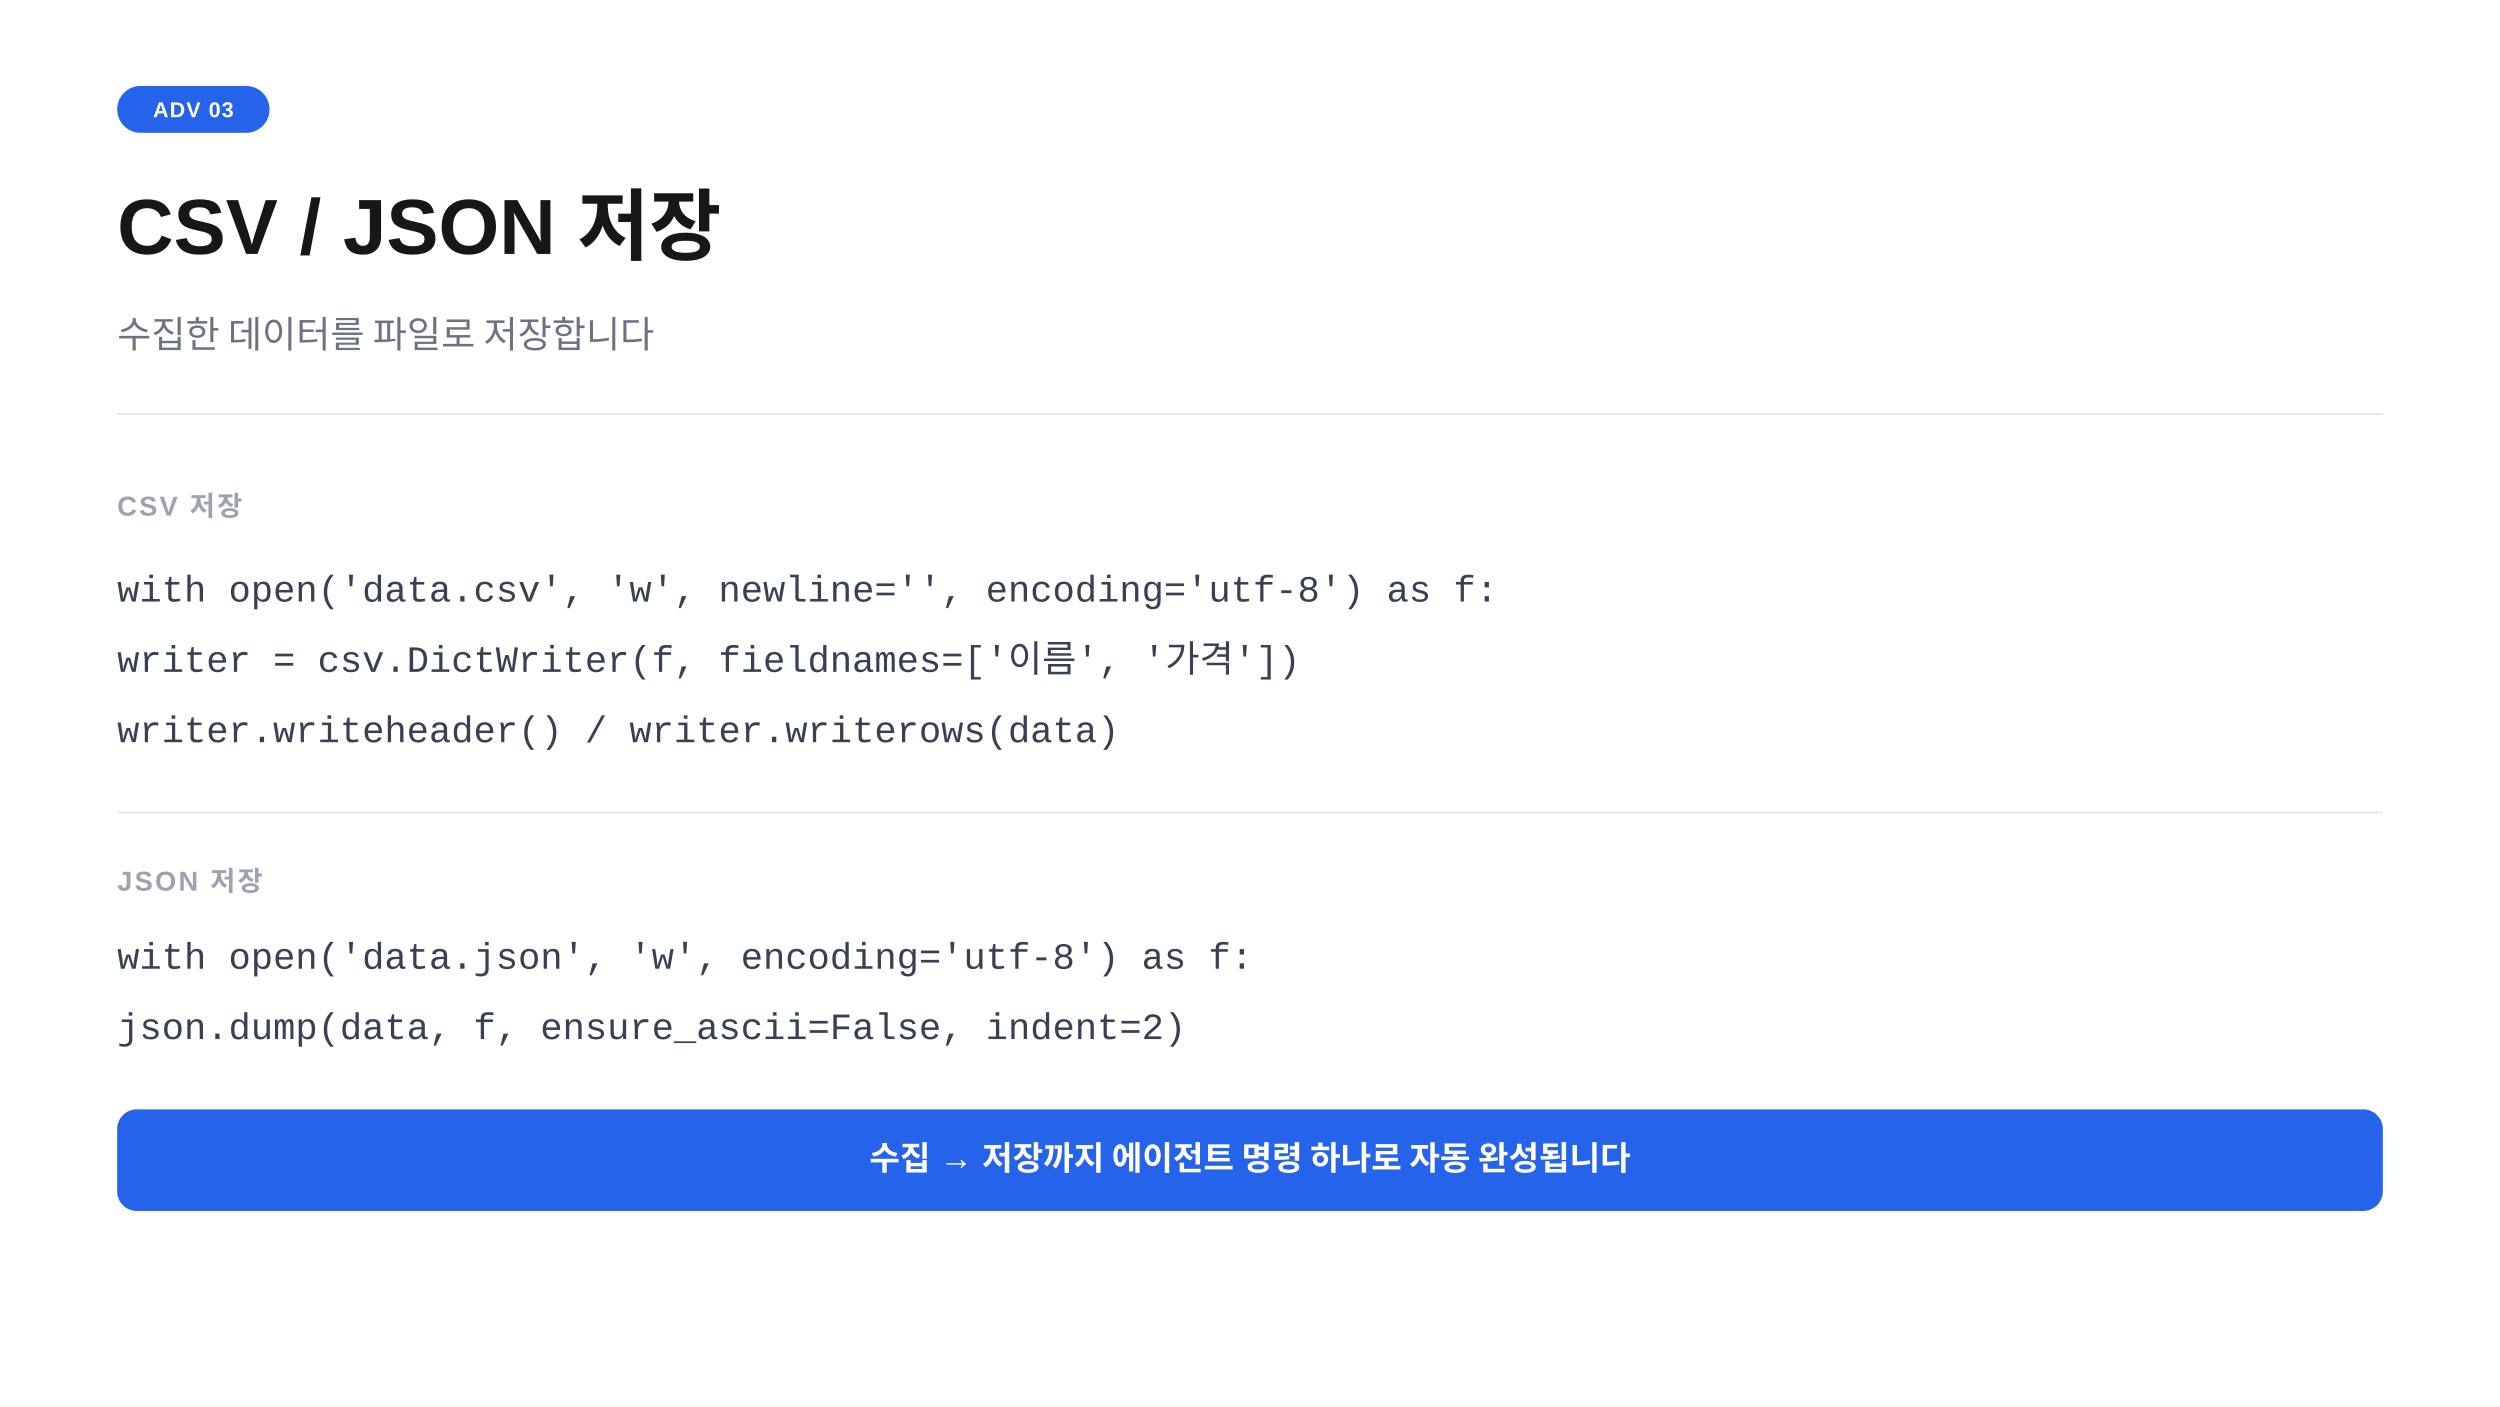
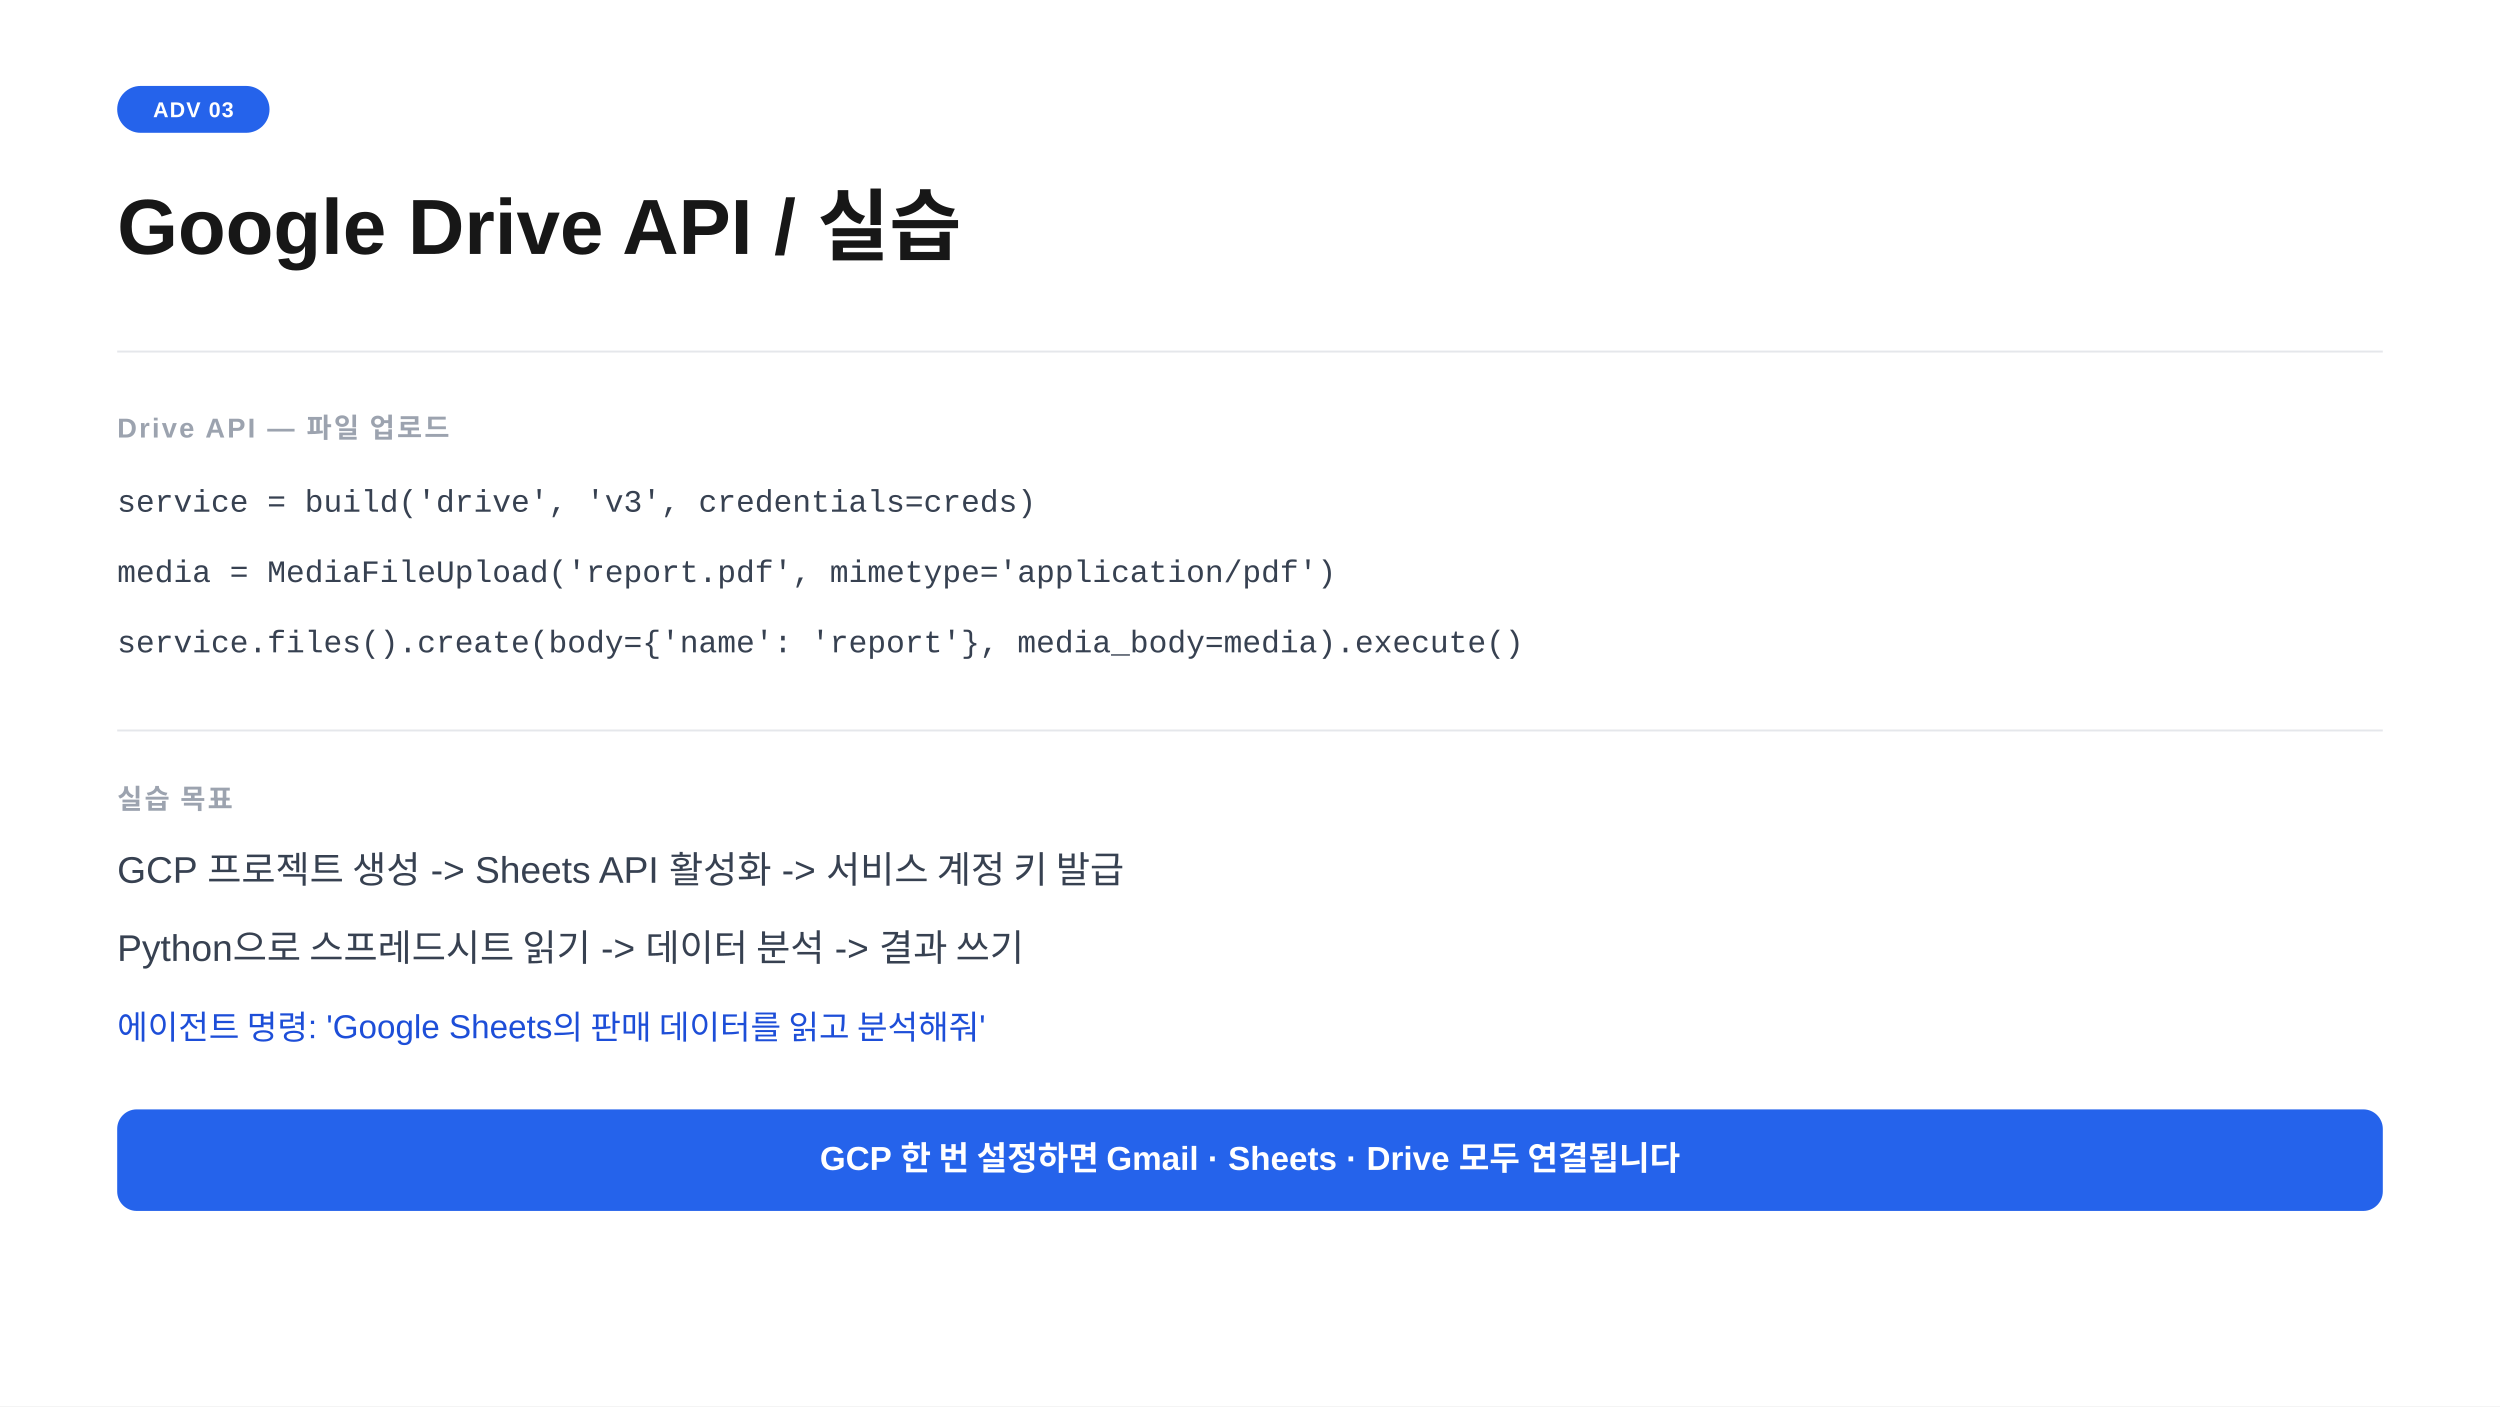
<svg xmlns="http://www.w3.org/2000/svg" width="1280" height="720" viewBox="0 0 1280 720">
  <rect width="1280" height="720" fill="#ffffff" />
  <rect x="60" y="44" width="78" height="24" rx="12" fill="#2563eb" />
  <text x="99" y="60" text-anchor="middle" font-family="-apple-system,BlinkMacSystemFont,'Segoe UI',Arial,sans-serif" font-size="11" font-weight="700" fill="#ffffff" letter-spacing="0.05em">ADV 03</text>
-   <text x="60" y="130" font-family="-apple-system,BlinkMacSystemFont,'Segoe UI',Arial,sans-serif" font-size="40" font-weight="700" fill="#171717">CSV  /  JSON 저장</text>
-   <text x="60" y="178" font-family="-apple-system,BlinkMacSystemFont,'Segoe UI',Arial,sans-serif" font-size="19" fill="#6b7280">수집한 데이터를 파일로 저장합니다</text>
-   <line x1="60" y1="212" x2="1220" y2="212" stroke="#e5e7eb" stroke-width="1" />
-   <text x="60" y="264" font-family="-apple-system,BlinkMacSystemFont,'Segoe UI',Arial,sans-serif" font-size="14" font-weight="600" fill="#9ca3af" letter-spacing="0.08em">CSV 저장</text>
-   <text x="60" y="308" font-family="'Courier New',Courier,monospace" font-size="19" fill="#374151">with open('data.csv', 'w', newline='', encoding='utf-8') as f:</text>
-   <text x="60" y="344" font-family="'Courier New',Courier,monospace" font-size="19" fill="#374151">    writer = csv.DictWriter(f, fieldnames=['이름', '가격'])</text>
-   <text x="60" y="380" font-family="'Courier New',Courier,monospace" font-size="19" fill="#374151">    writer.writeheader()  /  writer.writerows(data)</text>
-   <line x1="60" y1="416" x2="1220" y2="416" stroke="#e5e7eb" stroke-width="1" />
-   <text x="60" y="456" font-family="-apple-system,BlinkMacSystemFont,'Segoe UI',Arial,sans-serif" font-size="14" font-weight="600" fill="#9ca3af" letter-spacing="0.08em">JSON 저장</text>
-   <text x="60" y="496" font-family="'Courier New',Courier,monospace" font-size="19" fill="#374151">with open('data.json', 'w', encoding='utf-8') as f:</text>
-   <text x="60" y="532" font-family="'Courier New',Courier,monospace" font-size="19" fill="#374151">    json.dump(data, f, ensure_ascii=False, indent=2)</text>
+   <text x="60" y="130" font-family="-apple-system,BlinkMacSystemFont,'Segoe UI',Arial,sans-serif" font-size="40" font-weight="700" fill="#171717">Google Drive API  /  실습</text>
+   <line x1="60" y1="180" x2="1220" y2="180" stroke="#e5e7eb" stroke-width="1" />
+   <text x="60" y="224" font-family="-apple-system,BlinkMacSystemFont,'Segoe UI',Arial,sans-serif" font-size="14" font-weight="600" fill="#9ca3af" letter-spacing="0.08em">Drive API — 파일 업로드</text>
+   <text x="60" y="262" font-family="'Courier New',Courier,monospace" font-size="16" fill="#374151">service = build('drive', 'v3', credentials=creds)</text>
+   <text x="60" y="298" font-family="'Courier New',Courier,monospace" font-size="16" fill="#374151">media = MediaFileUpload('report.pdf', mimetype='application/pdf')</text>
+   <text x="60" y="334" font-family="'Courier New',Courier,monospace" font-size="16" fill="#374151">service.files().create(body={'name': 'report'}, media_body=media).execute()</text>
+   <line x1="60" y1="374" x2="1220" y2="374" stroke="#e5e7eb" stroke-width="1" />
+   <text x="60" y="414" font-family="-apple-system,BlinkMacSystemFont,'Segoe UI',Arial,sans-serif" font-size="14" font-weight="600" fill="#9ca3af" letter-spacing="0.08em">실습 목표</text>
+   <text x="60" y="452" font-family="-apple-system,BlinkMacSystemFont,'Segoe UI',Arial,sans-serif" font-size="19" fill="#374151">GCP 프로젝트 생성  -&gt;  Sheets API 활성화  -&gt;  서비스 계정 키 발급</text>
+   <text x="60" y="492" font-family="-apple-system,BlinkMacSystemFont,'Segoe UI',Arial,sans-serif" font-size="19" fill="#374151">Python으로 스프레드시트 읽기  -&gt;  데이터 분석  -&gt;  결과 쓰기</text>
+   <text x="60" y="532" font-family="-apple-system,BlinkMacSystemFont,'Segoe UI',Arial,sans-serif" font-size="17" fill="#1d4ed8">에이전트 명령: 'Google Sheets의 판매 데이터를 읽고 분석해줘'</text>
  <rect x="60" y="568" width="1160" height="52" rx="10" fill="#2563eb" />
-   <text x="640" y="599" text-anchor="middle" font-family="-apple-system,BlinkMacSystemFont,'Segoe UI',Arial,sans-serif" font-size="17" font-weight="600" fill="#ffffff">수집 → 저장까지 에이전트 명령 하나로 자동 완성됩니다</text>
+   <text x="640" y="599" text-anchor="middle" font-family="-apple-system,BlinkMacSystemFont,'Segoe UI',Arial,sans-serif" font-size="17" font-weight="600" fill="#ffffff">GCP 한 번 설정하면 Gmail · Sheets · Drive 모두 연결됩니다</text>
</svg>
